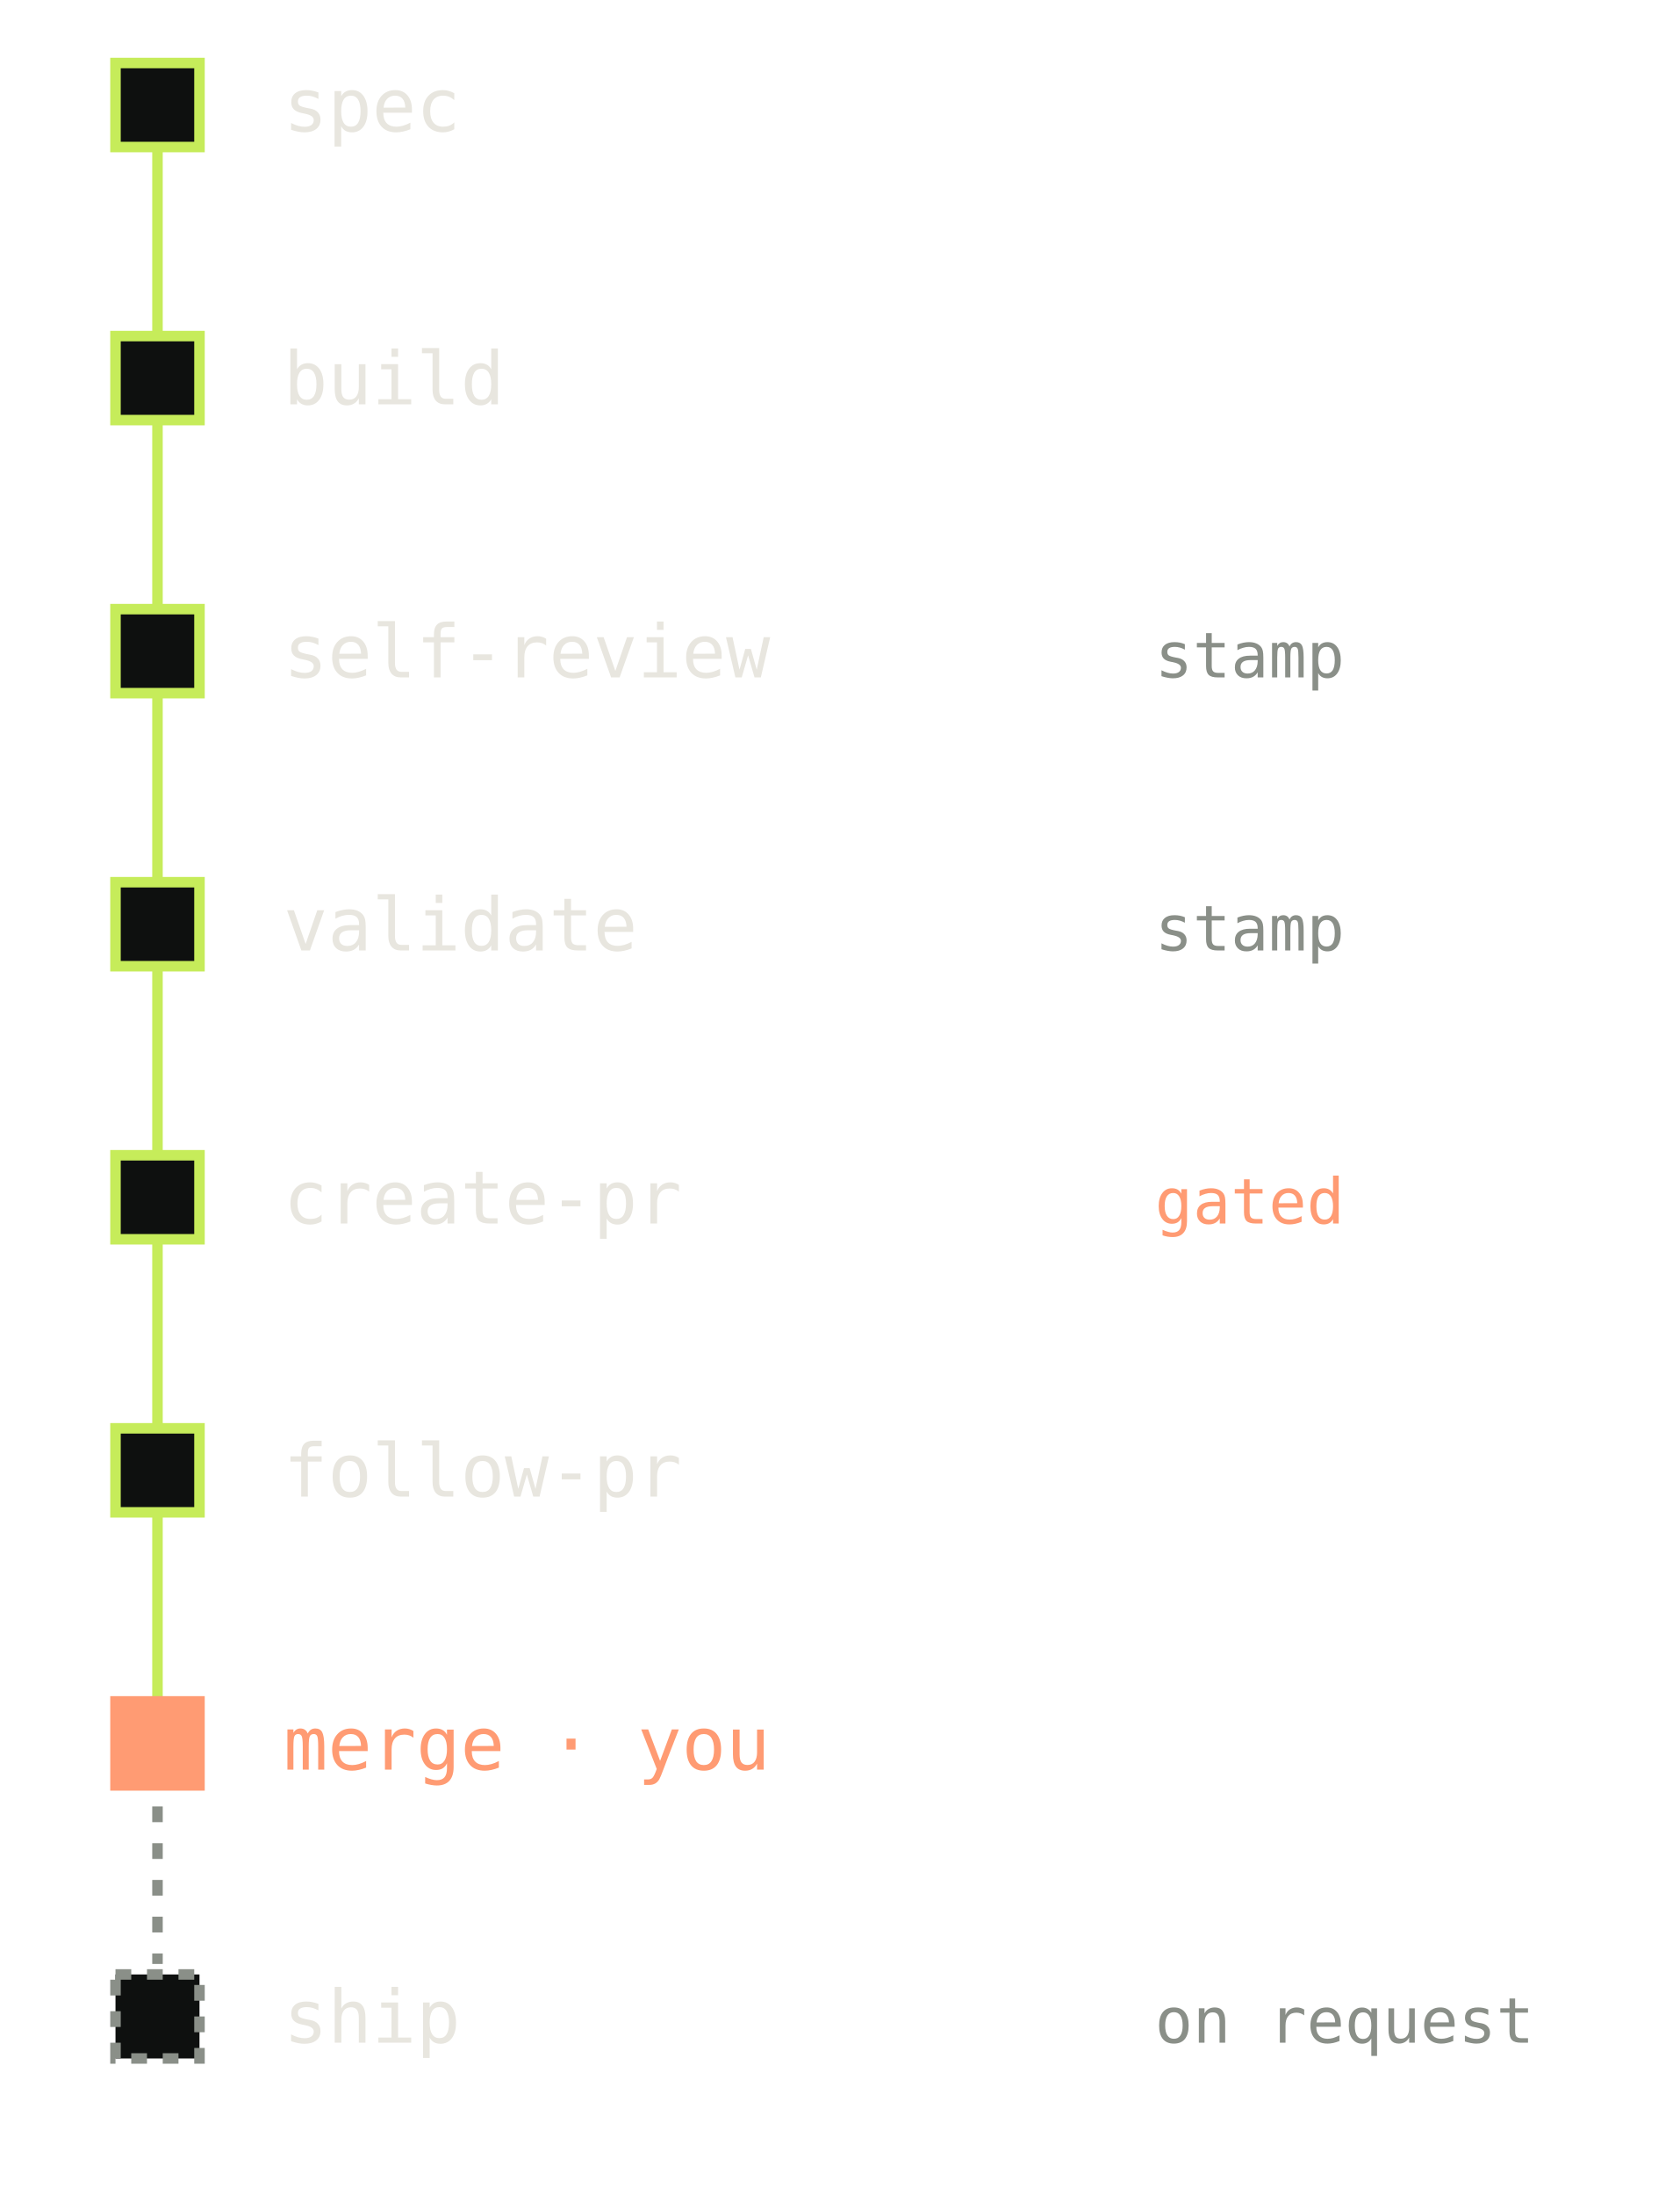
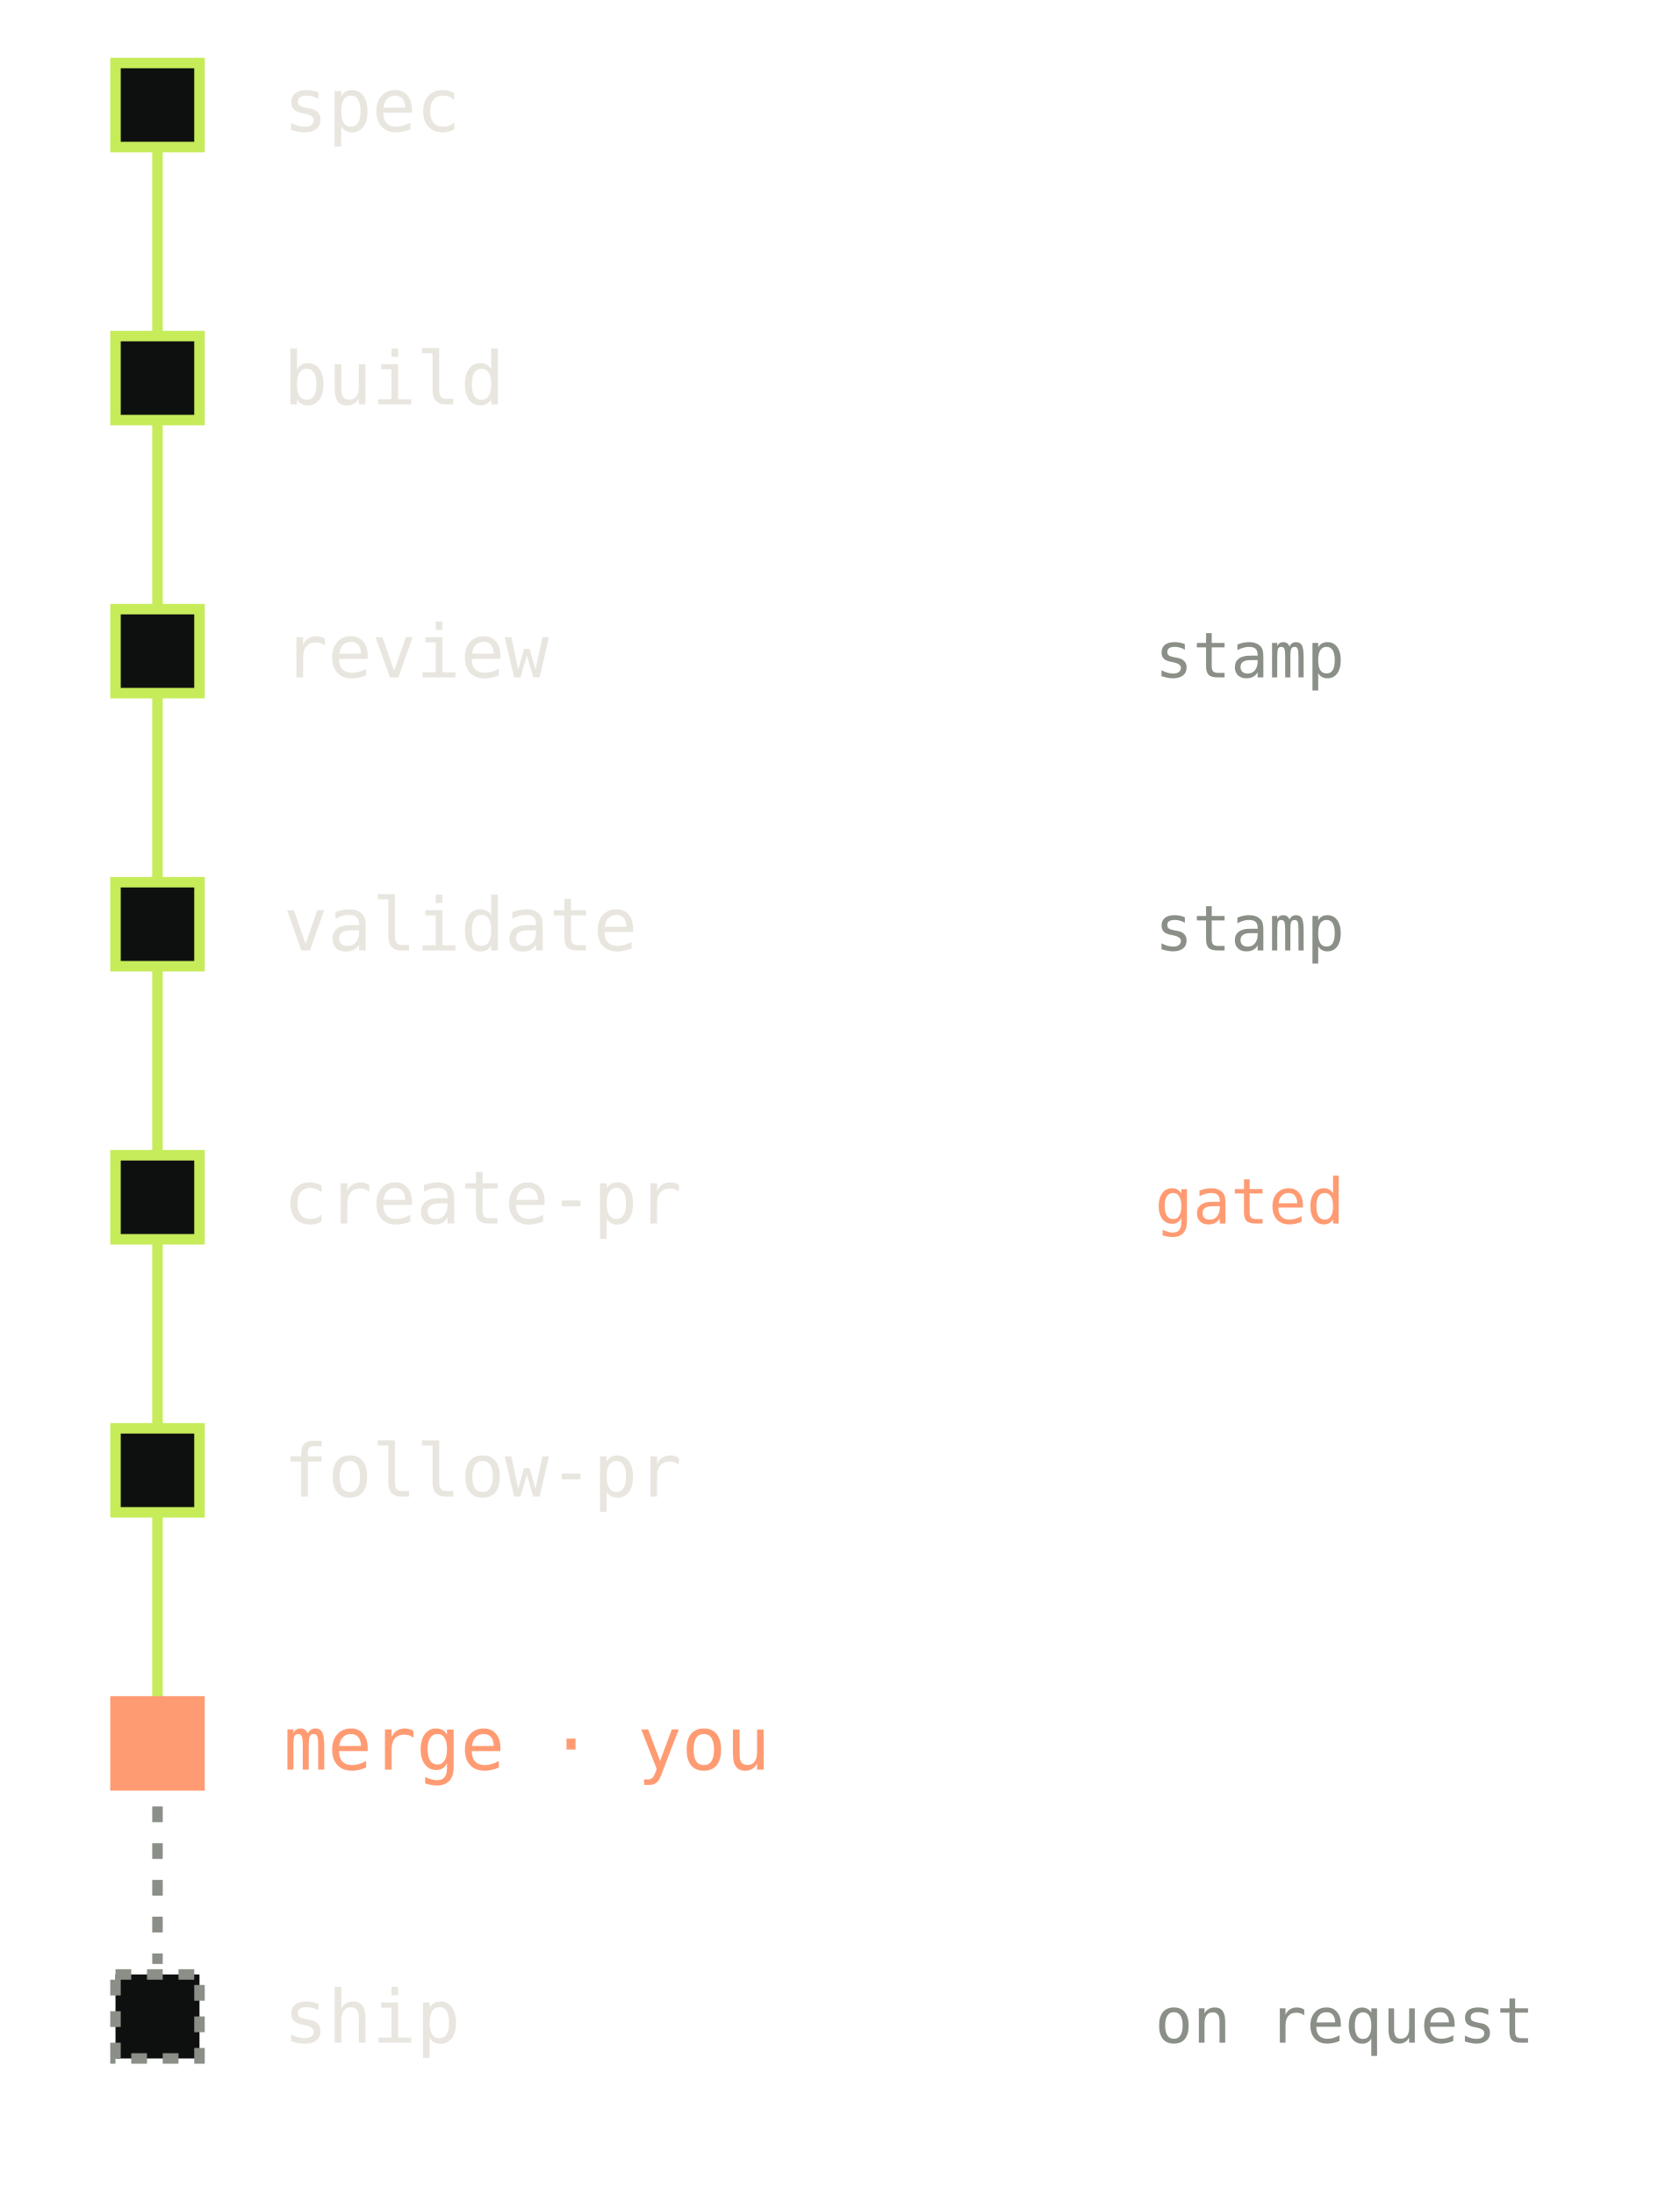
- <svg class="only-narrow" viewBox="0 0 320 418" role="img" aria-label="The flow as a vertical line: spec, build, self-review, validate, create-pr, follow-pr, merge by you after any optional checks (the flow ends here), then ship, only when you ask">
+ <svg class="only-narrow" viewBox="0 0 320 418" role="img" aria-label="The flow as a vertical line: spec, build, review, validate, create-pr, follow-pr, merge by you after any optional checks (the flow ends here), then ship, only when you ask">
  <g font-family="JetBrains Mono, monospace" font-size="14" fill="#E8E6DF">
    <line x1="30" y1="20" x2="30" y2="332" stroke="#C6EC5A" stroke-width="2" />
    <line x1="30" y1="344" x2="30" y2="374" stroke="#8A8F88" stroke-width="2" stroke-dasharray="3 4" />
    <rect x="22" y="12" width="16" height="16" fill="#0E100F" stroke="#C6EC5A" stroke-width="2" />
    <text x="54" y="25">spec</text>
    <rect x="22" y="64" width="16" height="16" fill="#0E100F" stroke="#C6EC5A" stroke-width="2" />
    <text x="54" y="77">build</text>
    <rect x="22" y="116" width="16" height="16" fill="#0E100F" stroke="#C6EC5A" stroke-width="2" />
-     <text x="54" y="129">self-review</text>
+     <text x="54" y="129">review</text>
    <text x="220" y="129" font-size="12" fill="#8A8F88">stamp</text>
    <rect x="22" y="168" width="16" height="16" fill="#0E100F" stroke="#C6EC5A" stroke-width="2" />
    <text x="54" y="181">validate</text>
    <text x="220" y="181" font-size="12" fill="#8A8F88">stamp</text>
    <rect x="22" y="220" width="16" height="16" fill="#0E100F" stroke="#C6EC5A" stroke-width="2" />
    <text x="54" y="233">create-pr</text>
    <text x="220" y="233" font-size="12" fill="#FF9B73">gated</text>
    <rect x="22" y="272" width="16" height="16" fill="#0E100F" stroke="#C6EC5A" stroke-width="2" />
    <text x="54" y="285">follow-pr</text>
    <rect x="22" y="324" width="16" height="16" fill="#FF9B73" stroke="#FF9B73" stroke-width="2" />
    <text x="54" y="337" fill="#FF9B73">merge · you</text>
    <rect x="22" y="376" width="16" height="16" fill="#0E100F" stroke="#8A8F88" stroke-width="2" stroke-dasharray="3 3" />
    <text x="54" y="389">ship</text>
    <text x="220" y="389" font-size="12" fill="#8A8F88">on request</text>
  </g>
</svg>
